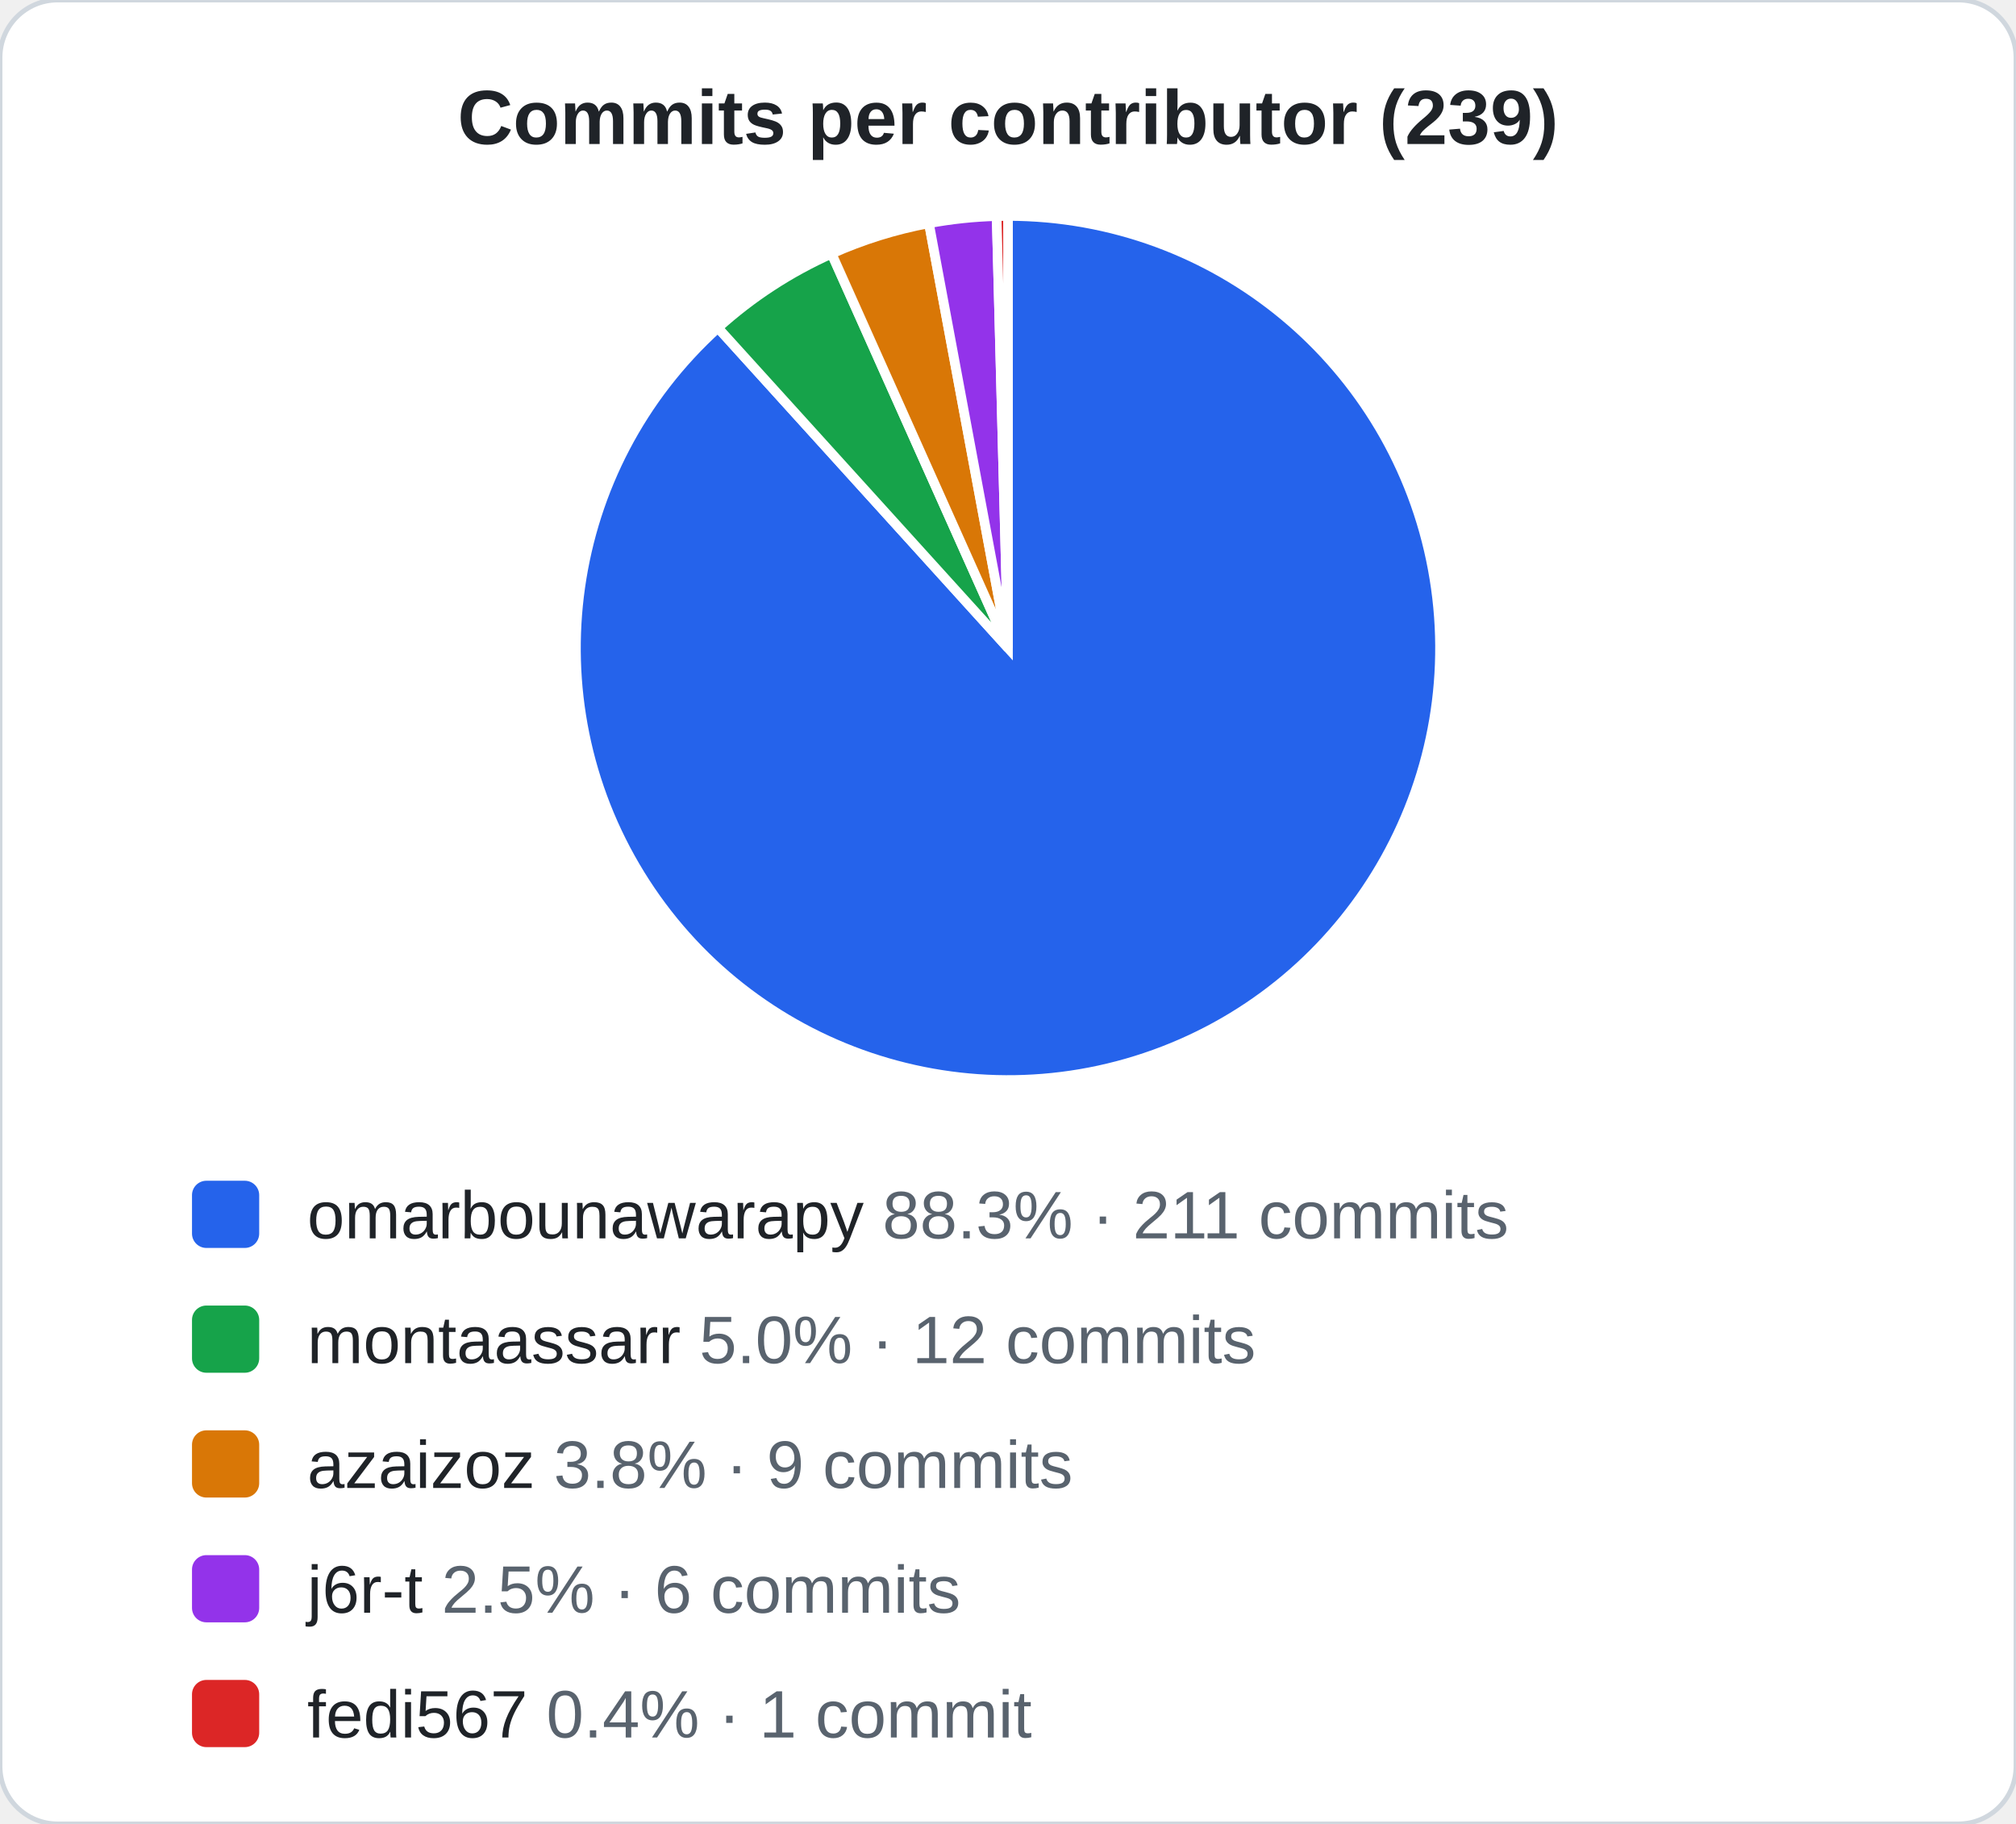
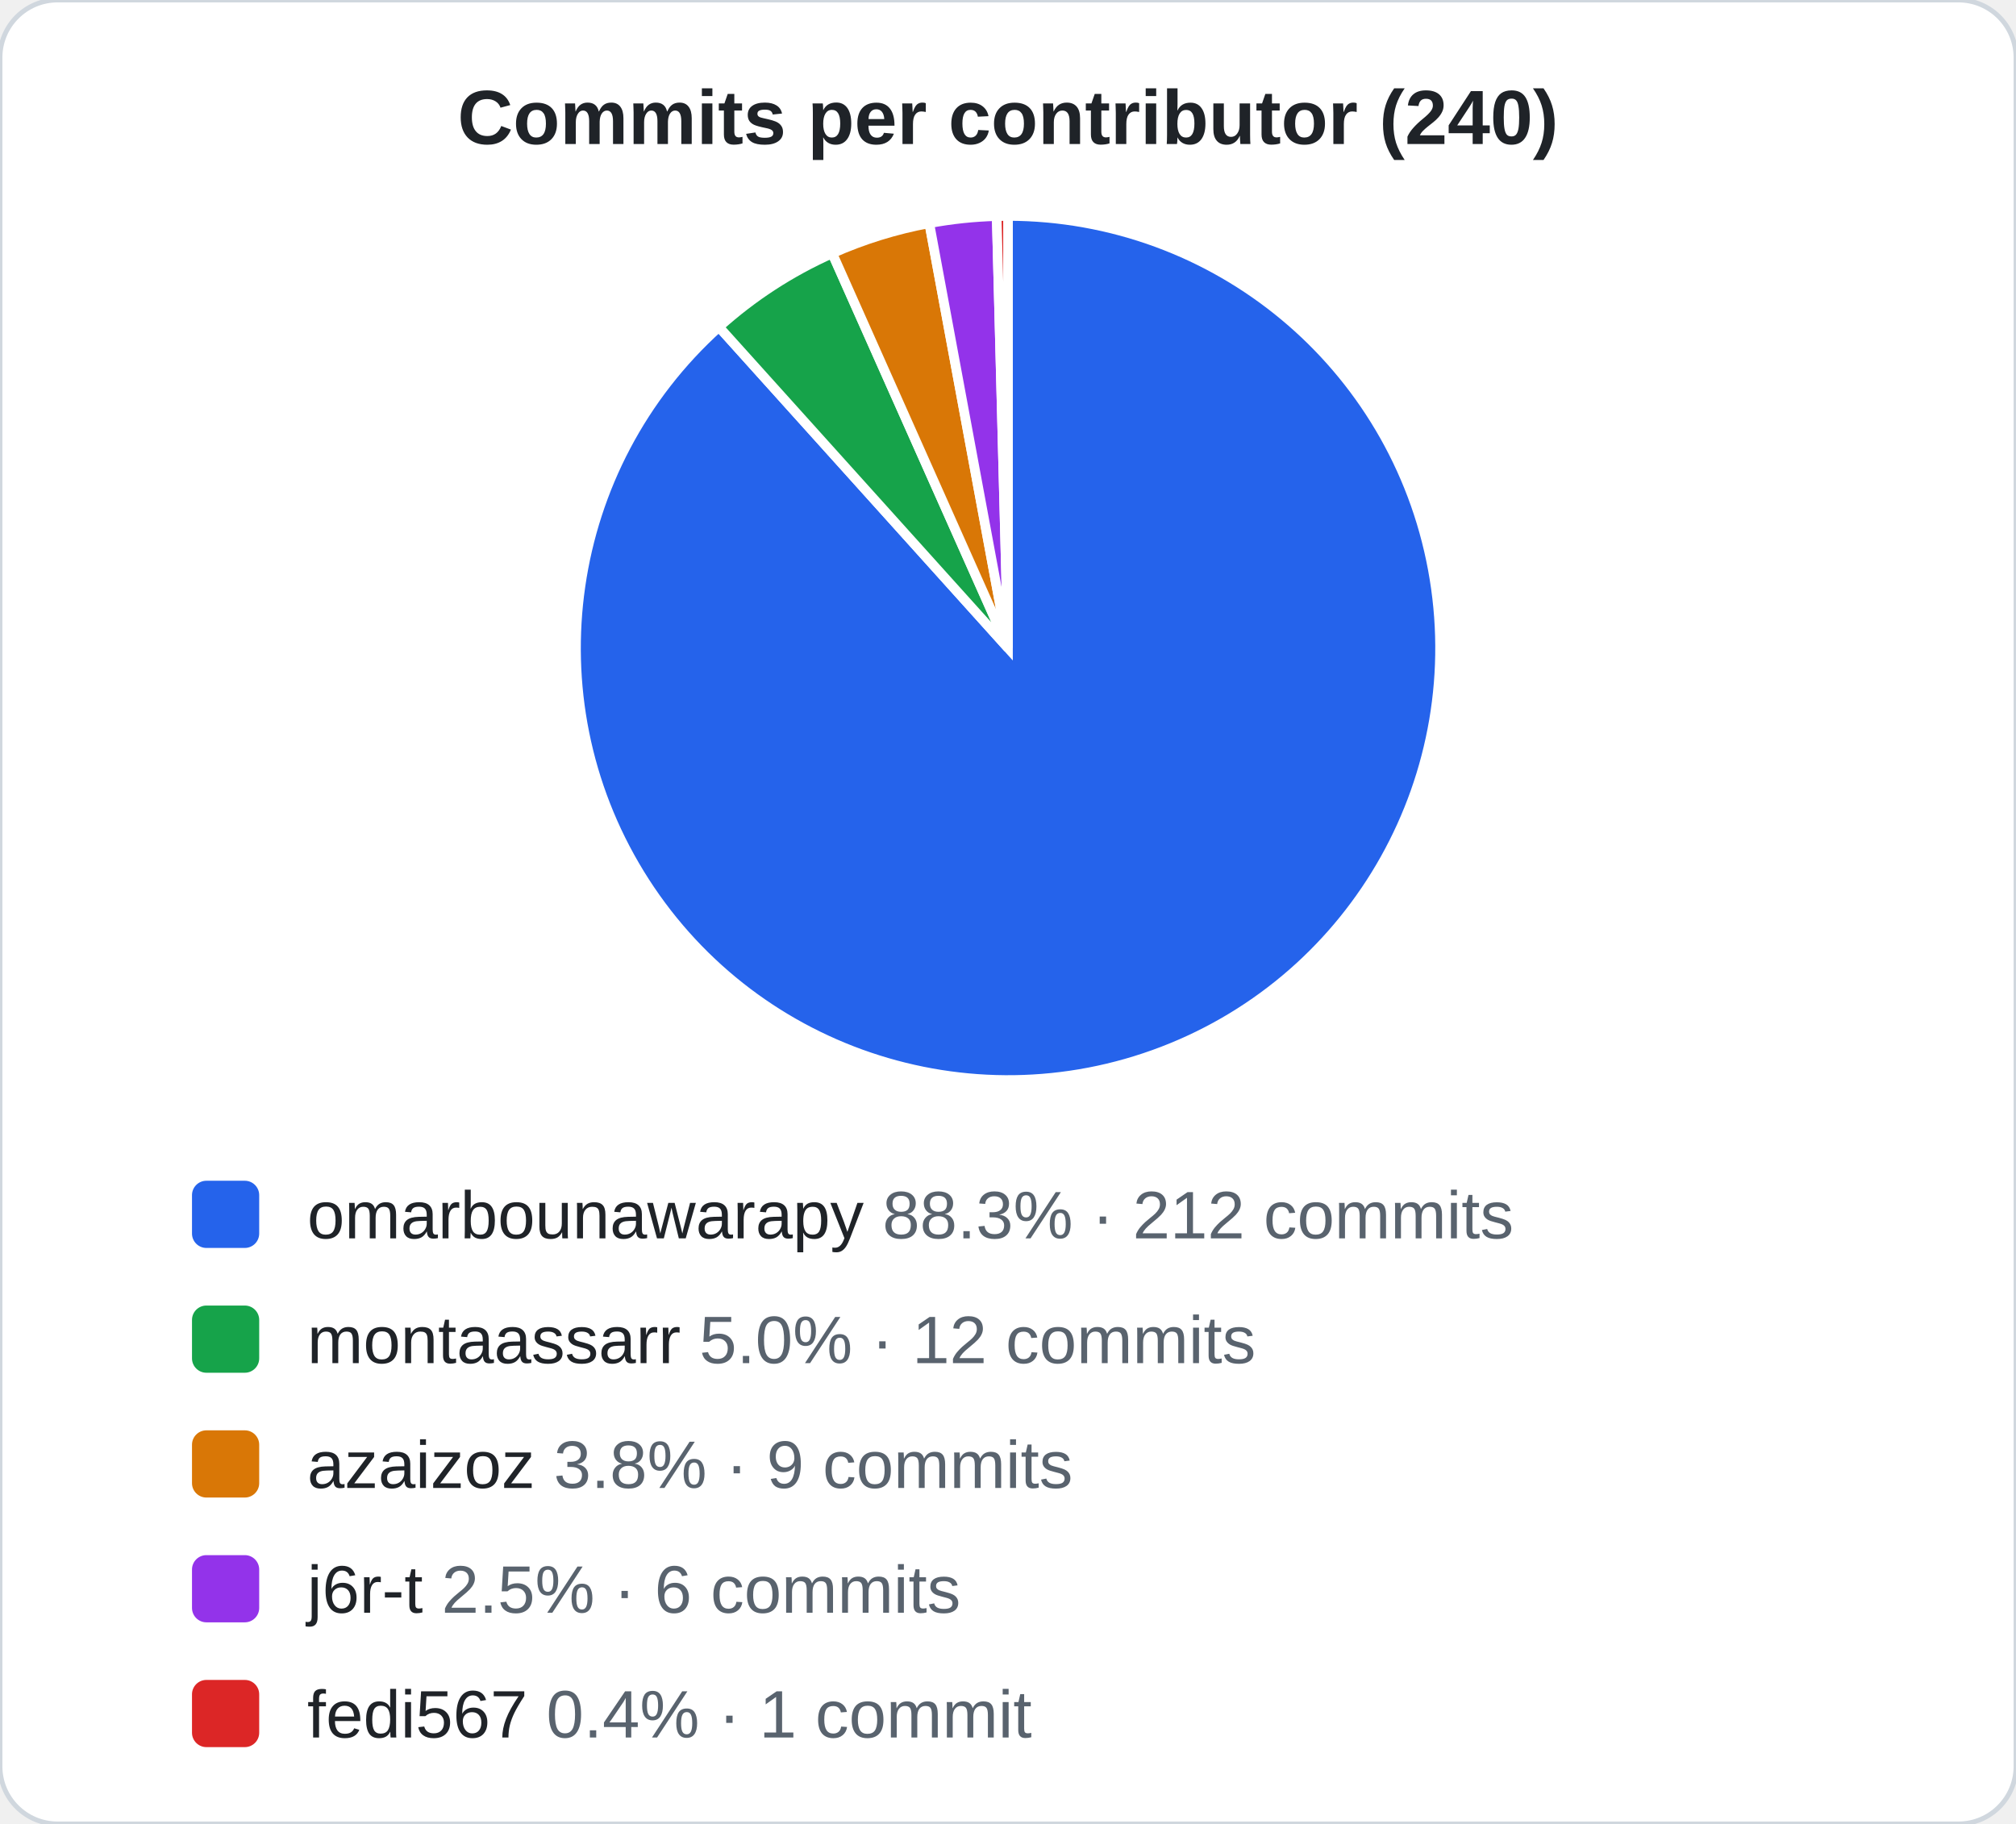
<svg xmlns="http://www.w3.org/2000/svg" width="420" height="380" viewBox="0 0 420 380" role="img" aria-labelledby="t">
  <rect width="420" height="380" rx="12" fill="#ffffff" stroke="#d0d7de" />
-   <text x="210" y="30" text-anchor="middle" font-family="Arial,Helvetica,sans-serif" font-size="16" font-weight="700" fill="#1f2328">Commits per contributor (239)</text>
-   <path d="M210.0,135.0 L210.00,45.00 A90,90 0 1 1 149.57,68.30 Z" fill="#2563eb" stroke="#ffffff" stroke-width="2" />
+   <text x="210" y="30" text-anchor="middle" font-family="Arial,Helvetica,sans-serif" font-size="16" font-weight="700" fill="#1f2328">Commits per contributor (240)</text>
+   <path d="M210.0,135.0 L210.00,45.00 A90,90 0 1 1 149.78,68.12 Z" fill="#2563eb" stroke="#ffffff" stroke-width="2" />
  <rect x="40" y="246" width="14" height="14" rx="3" fill="#2563eb" />
-   <text x="64" y="258" font-family="Arial,Helvetica,sans-serif" font-size="14" fill="#1f2328">omarbounawarapy <tspan fill="#59636e">88.3% · 211 commits</tspan>
+   <text x="64" y="258" font-family="Arial,Helvetica,sans-serif" font-size="14" fill="#1f2328">omarbounawarapy <tspan fill="#59636e">88.3% · 212 commits</tspan>
  </text>
-   <path d="M210.0,135.0 L149.57,68.30 A90,90 0 0 1 173.25,52.85 Z" fill="#16a34a" stroke="#ffffff" stroke-width="2" />
+   <path d="M210.0,135.0 L149.78,68.12 A90,90 0 0 1 173.39,52.78 Z" fill="#16a34a" stroke="#ffffff" stroke-width="2" />
  <rect x="40" y="272" width="14" height="14" rx="3" fill="#16a34a" />
  <text x="64" y="284" font-family="Arial,Helvetica,sans-serif" font-size="14" fill="#1f2328">montaassarr <tspan fill="#59636e">5.0% · 12 commits</tspan>
  </text>
-   <path d="M210.0,135.0 L173.25,52.85 A90,90 0 0 1 193.53,46.52 Z" fill="#d97706" stroke="#ffffff" stroke-width="2" />
+   <path d="M210.0,135.0 L173.39,52.78 A90,90 0 0 1 193.60,46.51 Z" fill="#d97706" stroke="#ffffff" stroke-width="2" />
  <rect x="40" y="298" width="14" height="14" rx="3" fill="#d97706" />
  <text x="64" y="310" font-family="Arial,Helvetica,sans-serif" font-size="14" fill="#1f2328">azaizoz <tspan fill="#59636e">3.8% · 9 commits</tspan>
  </text>
-   <path d="M210.0,135.0 L193.53,46.52 A90,90 0 0 1 207.63,45.03 Z" fill="#9333ea" stroke="#ffffff" stroke-width="2" />
+   <path d="M210.0,135.0 L193.60,46.51 A90,90 0 0 1 207.64,45.03 Z" fill="#9333ea" stroke="#ffffff" stroke-width="2" />
  <rect x="40" y="324" width="14" height="14" rx="3" fill="#9333ea" />
  <text x="64" y="336" font-family="Arial,Helvetica,sans-serif" font-size="14" fill="#1f2328">j6r-t <tspan fill="#59636e">2.5% · 6 commits</tspan>
  </text>
-   <path d="M210.0,135.0 L207.63,45.03 A90,90 0 0 1 210.00,45.00 Z" fill="#dc2626" stroke="#ffffff" stroke-width="2" />
+   <path d="M210.0,135.0 L207.64,45.03 A90,90 0 0 1 210.00,45.00 Z" fill="#dc2626" stroke="#ffffff" stroke-width="2" />
  <rect x="40" y="350" width="14" height="14" rx="3" fill="#dc2626" />
  <text x="64" y="362" font-family="Arial,Helvetica,sans-serif" font-size="14" fill="#1f2328">fedi567 <tspan fill="#59636e">0.4% · 1 commit</tspan>
  </text>
</svg>
